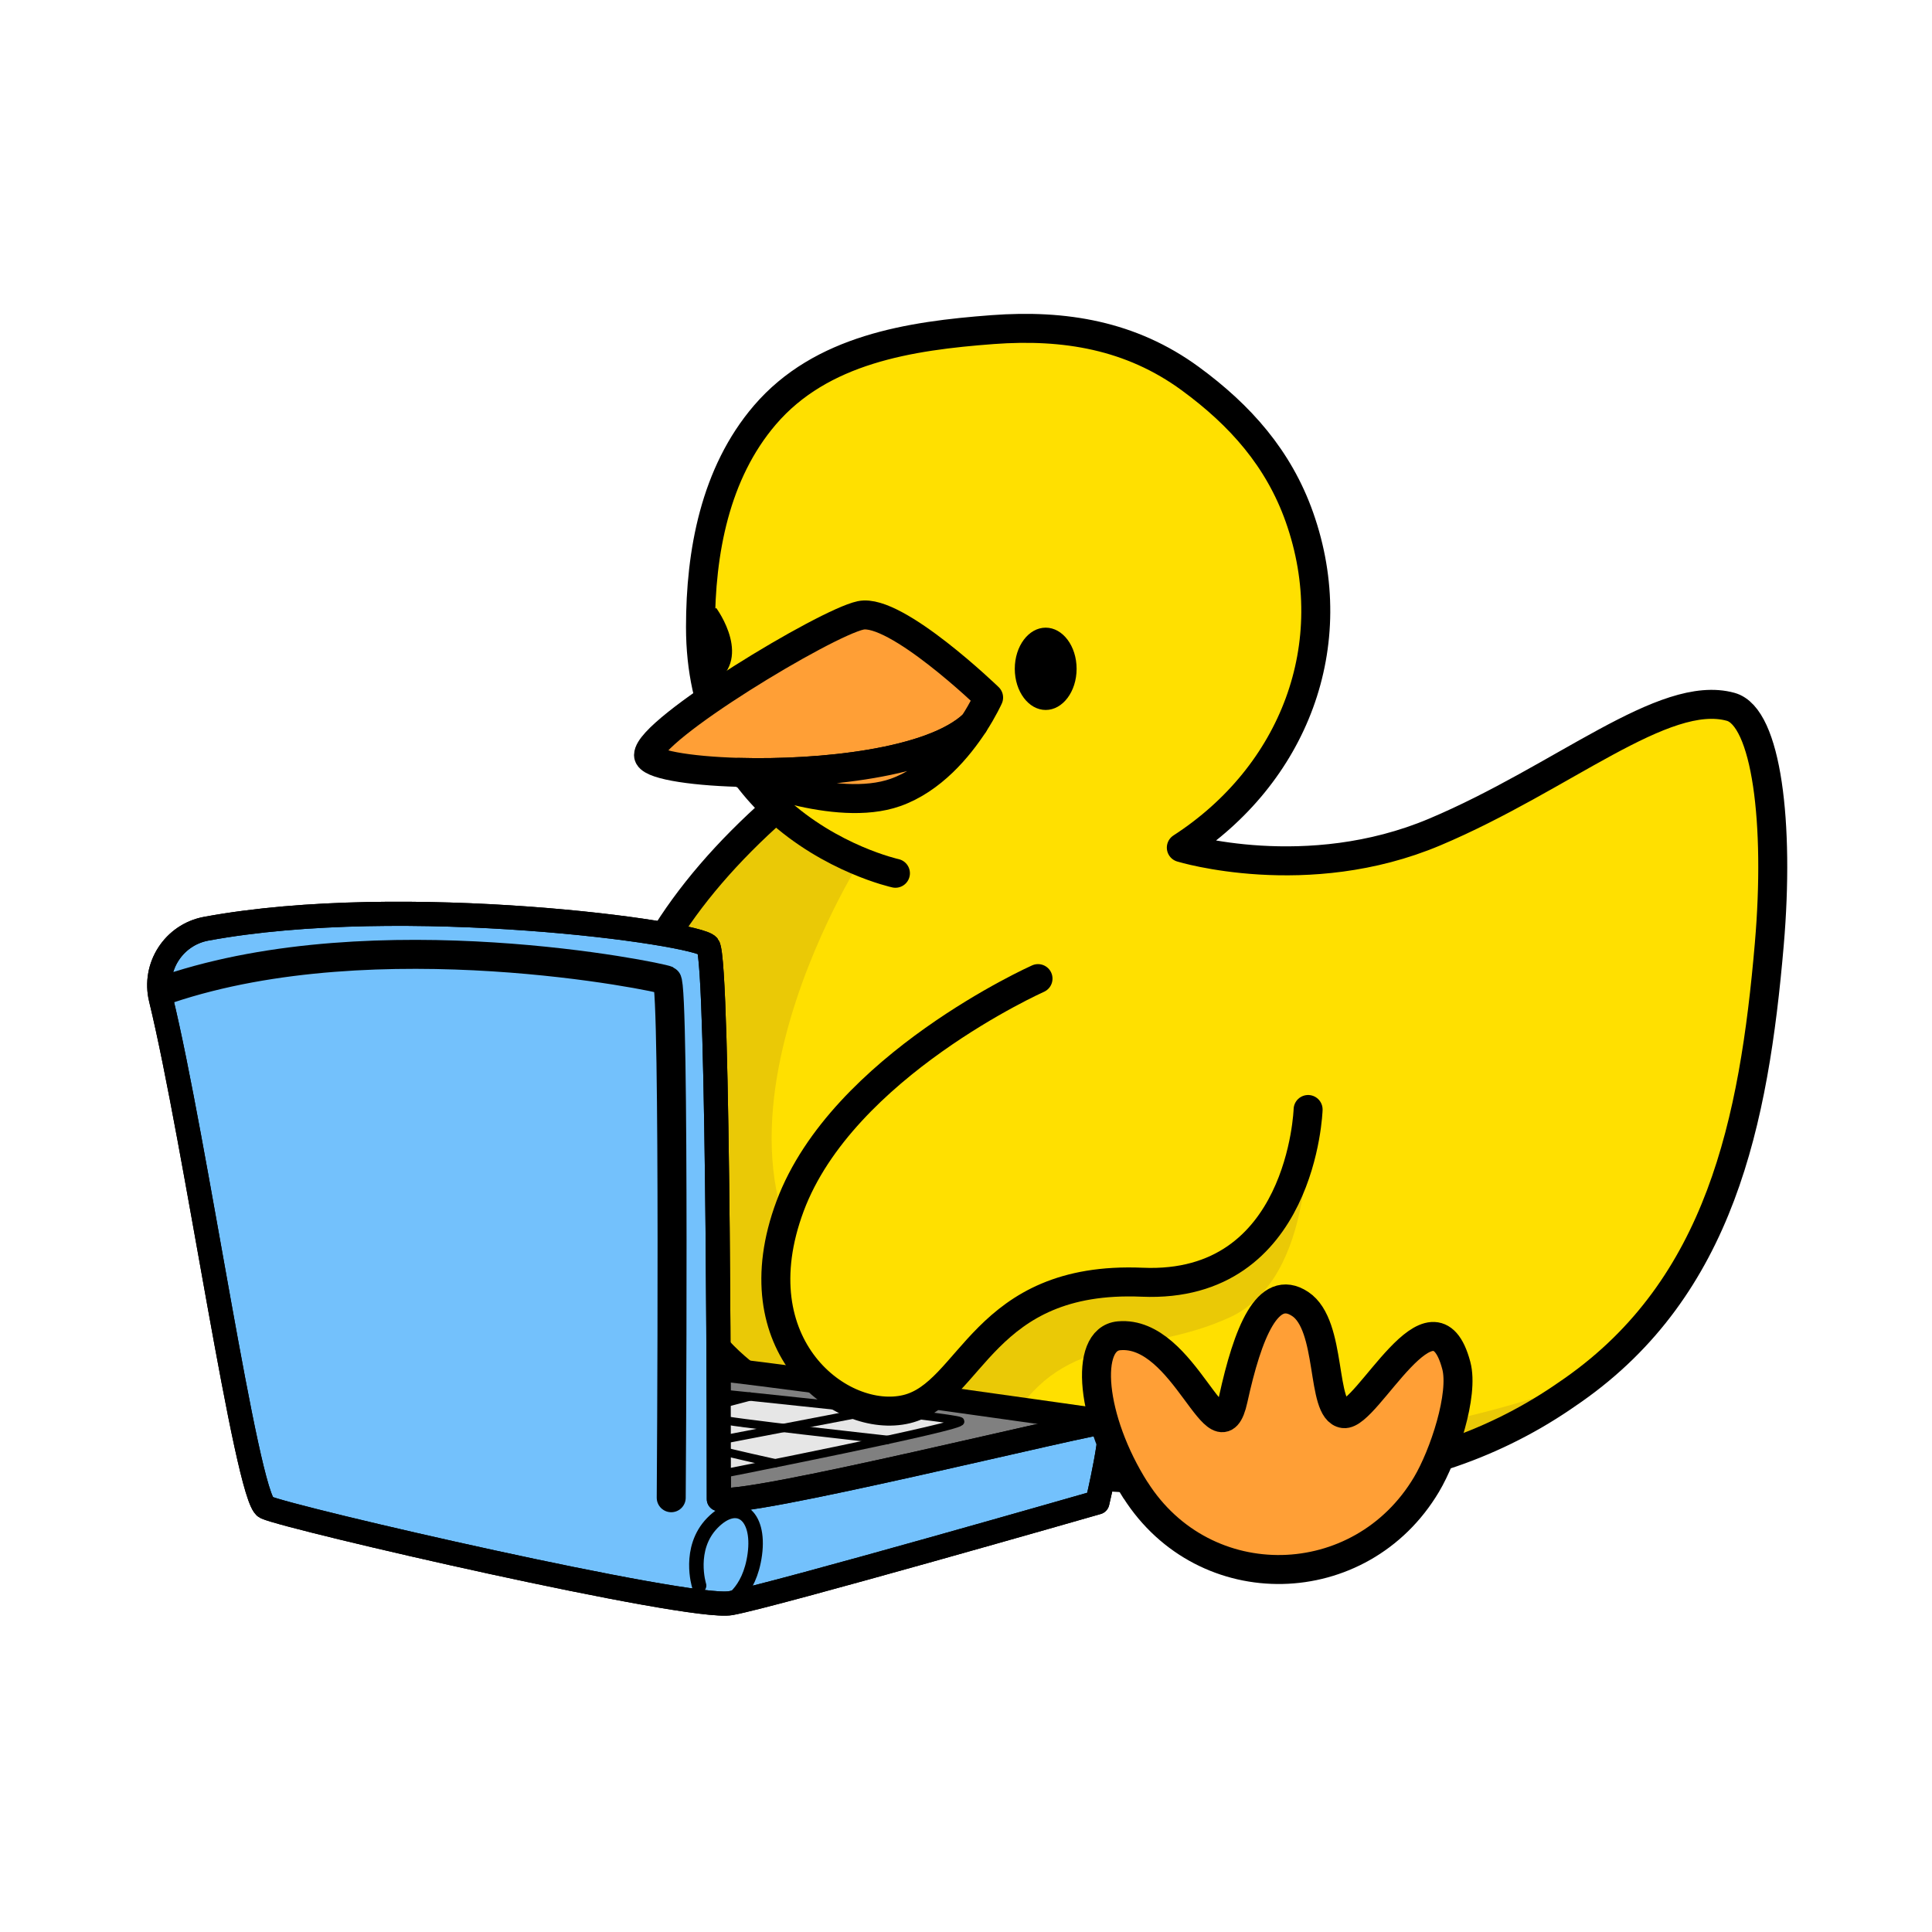
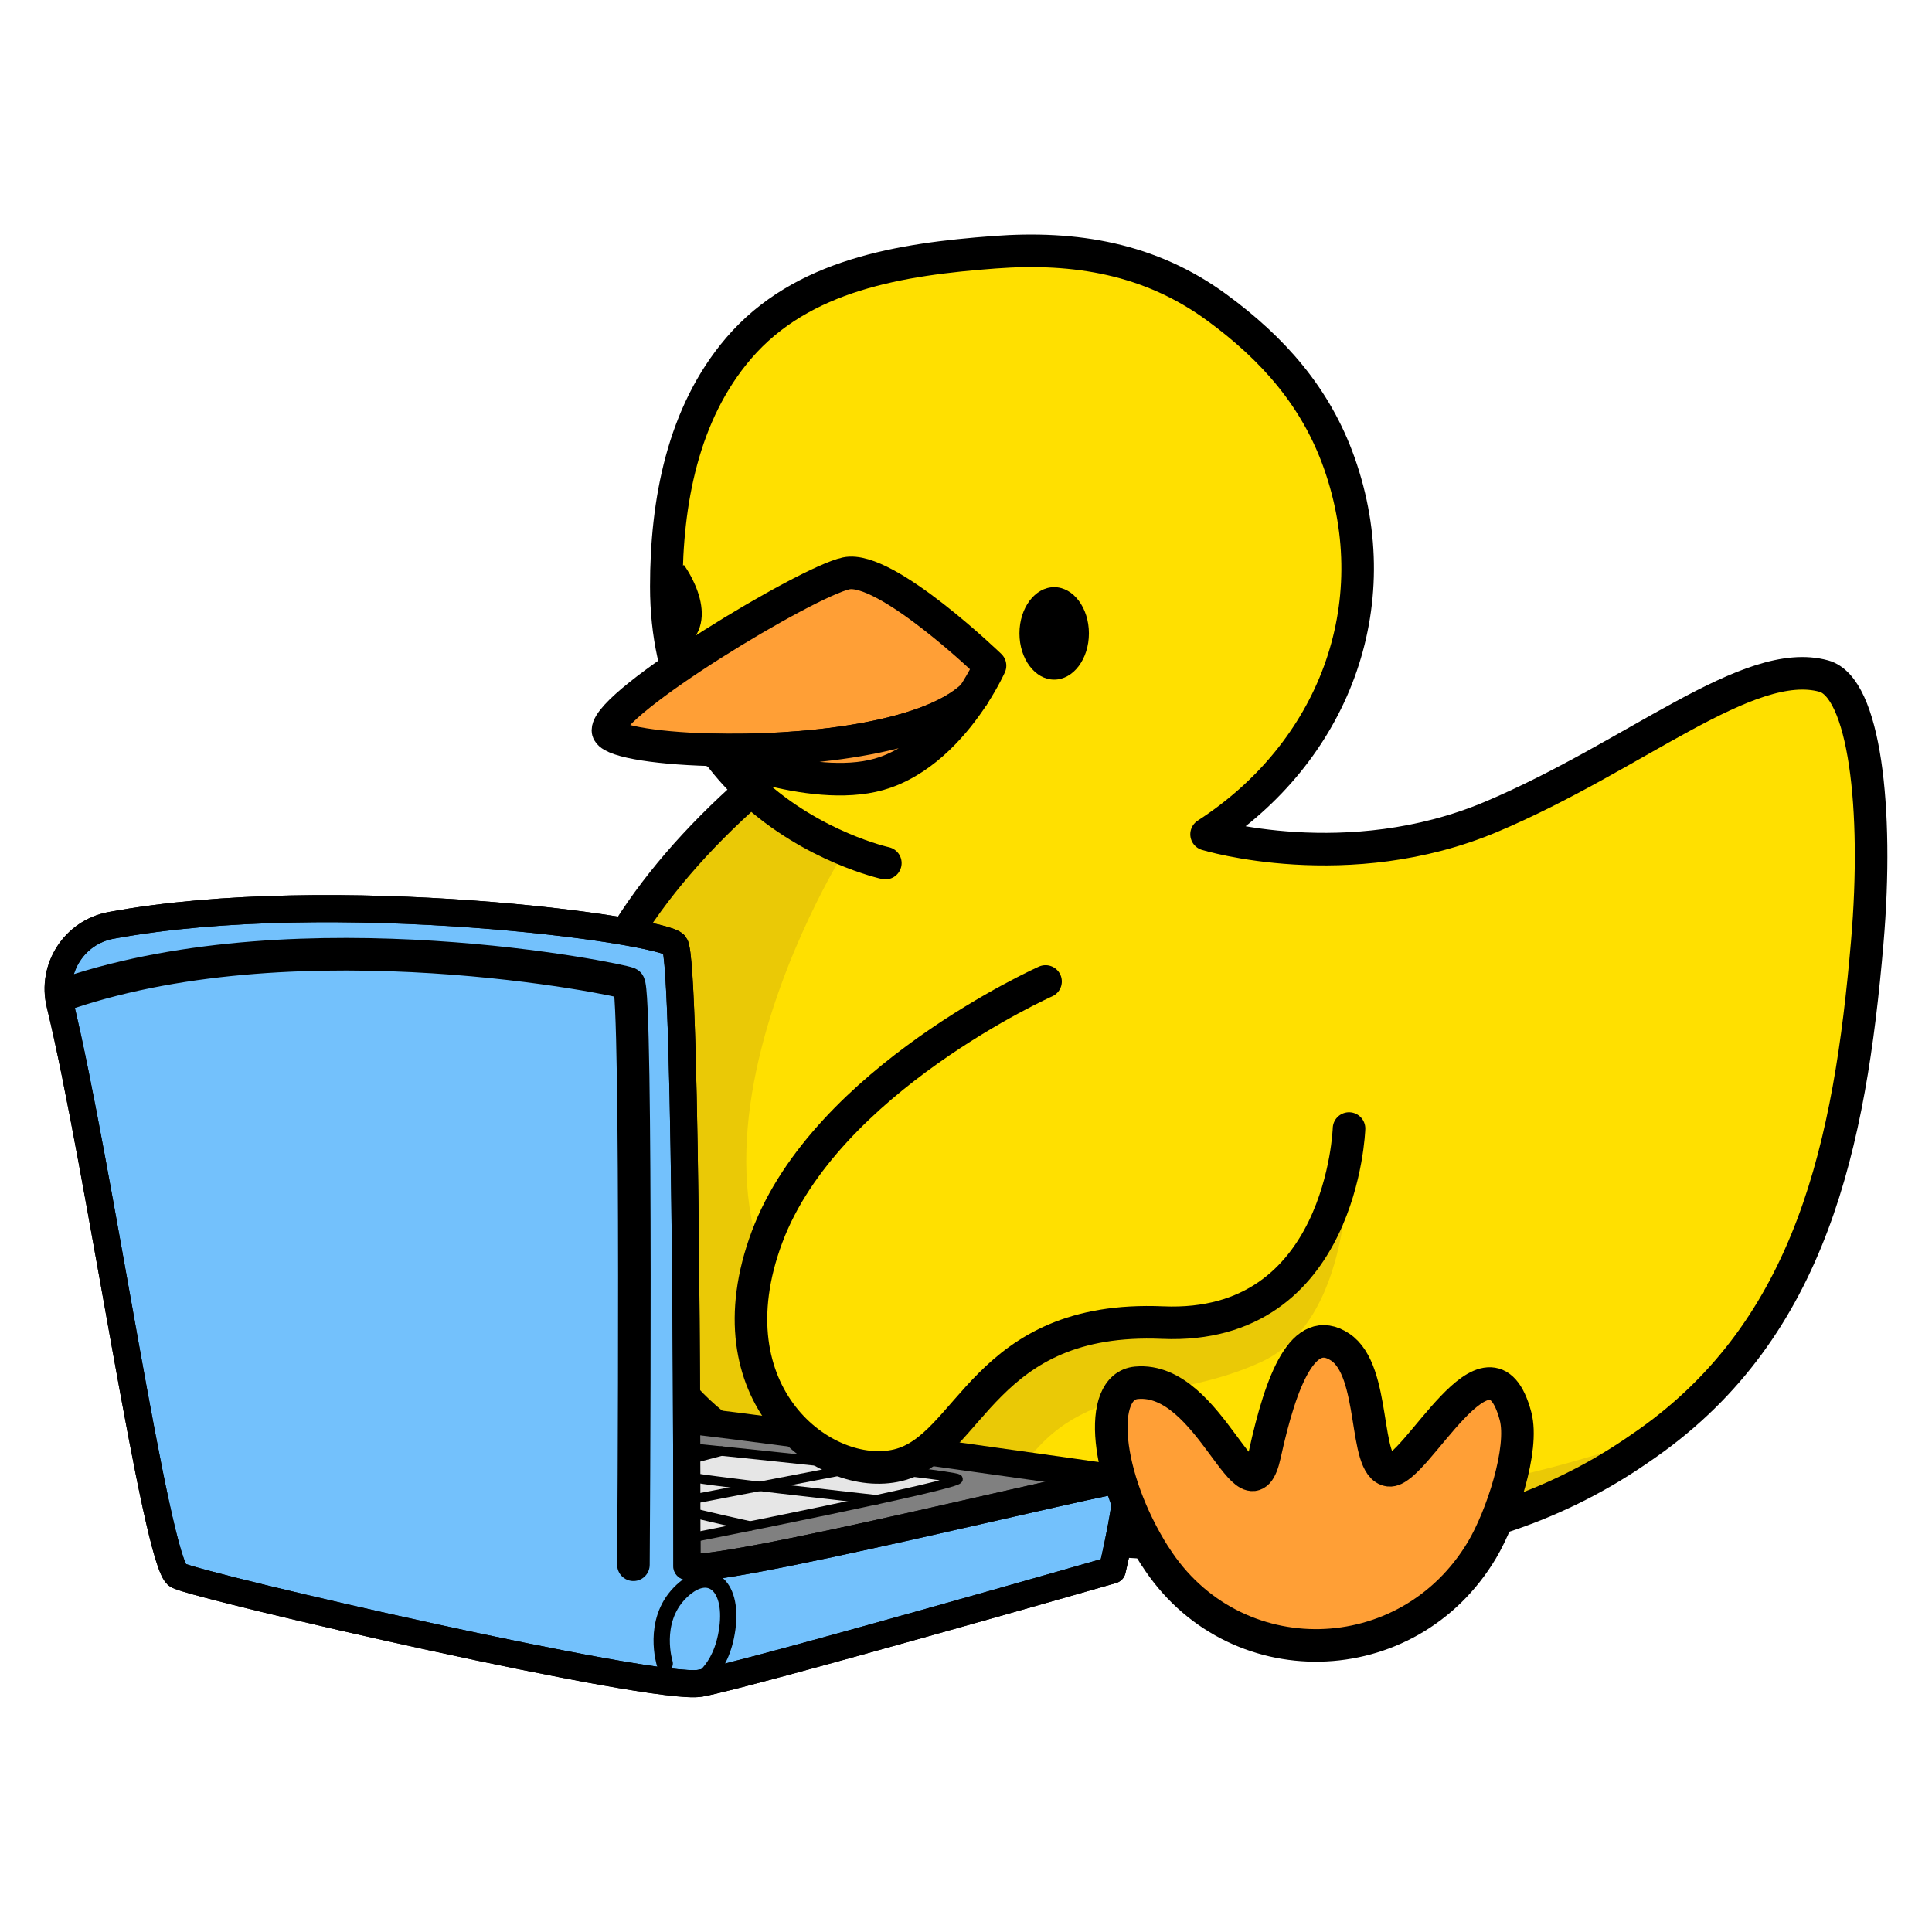
- <svg xmlns="http://www.w3.org/2000/svg" id="Layer_1" viewBox="0 0 400 400" version="1.1">
+ <svg xmlns="http://www.w3.org/2000/svg" id="Layer_1" viewBox="0 0 356 356" version="1.1" width="356" height="356">
  <defs id="defs4">
    <style id="style2">.cls-1,.cls-2,.cls-3,.cls-4,.cls-5,.cls-6,.cls-7,.cls-8,.cls-9,.cls-10{stroke:#000;stroke-linecap:round;stroke-linejoin:round;}.cls-1,.cls-3,.cls-4,.cls-7{stroke-width:6px;}.cls-1,.cls-11{fill:#ffe000;}.cls-12{fill:#eac906;}.cls-2,.cls-5,.cls-8{stroke-width:5px;}.cls-2,.cls-6,.cls-7,.cls-10{fill:none;}.cls-3{fill:#e8e6e2;}.cls-4{fill:#ff9f36;}.cls-5{fill:#ccc;}.cls-6{stroke-width:3px;}.cls-8{fill:gray;}.cls-9{fill:#e6e6e6;}.cls-9,.cls-10{stroke-width:1.74px;}</style>
  </defs>
-   <path class="cls-11" d="m366.32,195.42c-3.08,36.01-9.18,69.17-38.15,90.58-.8.61-1.62,1.19-2.44,1.77-.75.53-1.51,1.06-2.28,1.58-15.17,10.3-32.99,16.02-51.31,16.78-35.02,1.46-99.07.11-123.56-26.68-32.87-35.95-28.49-75.66,11.09-111.18.33-.31.67-.61,1.01-.91-8.36-7.74-15.64-19.63-15.64-37.51,0-15.47,2.99-31.84,13.33-43.92,11.65-13.6,29.94-16.4,47.16-17.69,14.9-1.11,28.65,1.18,40.89,10.15,10.4,7.61,18.32,16.55,22.61,28.69,9.34,26.42-1.21,53.38-24.45,68.42,0,0,25.99,7.95,52.49-3.24s47.41-29.74,61.25-25.91c7.47,2.06,10.13,24.25,8,49.07Z" id="path6" />
-   <path class="cls-12" d="m328.17,286c-.8.61-1.62,1.19-2.44,1.77-.75.53-1.51,1.06-2.28,1.58-15.17,10.3-32.99,16.02-51.31,16.78-35.02,1.46-99.07.11-123.56-26.68-32.87-35.95-28.49-75.66,11.09-111.18l18.02,10.67s-46.11,73.56,9.55,100.5c55.64,26.93,99.04,21.12,140.93,6.56Z" id="path8" />
-   <path class="cls-7" d="m366.32,195.42c-3.18,37-10.2,71.01-40.6,92.35-.75.53-1.51,1.05-2.28,1.57-15.17,10.3-32.99,16.02-51.31,16.78-35.02,1.46-99.07.11-123.56-26.68-33.15-36.25-28.41-76.33,12.1-112.09-8.36-7.74-15.64-19.63-15.64-37.51,0-15.47,2.99-31.84,13.33-43.91,11.66-13.61,29.94-16.4,47.16-17.69,14.9-1.11,28.65,1.18,40.9,10.14,10.4,7.61,18.32,16.56,22.61,28.69,9.34,26.43-1.21,53.39-24.45,68.42,0,0,25.99,7.95,52.49-3.24,26.5-11.19,47.41-29.74,61.25-25.91,7.47,2.06,10.13,24.26,8,49.07Z" id="path10" />
-   <path class="cls-3" d="m185.39,180.8s-13.36-2.92-24.71-13.44" id="path12" />
-   <ellipse cx="216.5" cy="138.47" rx="6.4" ry="8.52" id="ellipse14" />
-   <path d="m148.29,125.88s8.15,11.01-1.27,16.11c0,0-6.71-12.95,1.27-16.11Z" id="path16" />
-   <path class="cls-4" d="m204.68,144.42s-1.06,2.37-3.1,5.52c-8.43,8.08-31.74,10.44-48.57,9.97h-.01c-10.67-.3-18.73-1.73-18.73-3.57.04-5.3,36.62-27.38,43.91-28.93,7.29-1.55,26.5,17.01,26.5,17.01Z" id="path18" />
-   <path class="cls-4" d="m201.58,149.94c-3.15,4.82-8.62,11.46-16.19,14.13-12.34,4.36-31.86-3.93-32.38-4.16,16.83.47,40.14-1.89,48.57-9.97Z" id="path20" />
-   <path class="cls-12" d="m270.56,232.68s2.04,31.8-15.92,40.05c-17.96,8.25-33.79,2.65-45.31,21.35-11.52,18.7-15.08-5.96-15.08-5.96,0,0,11.59-20.28,27.89-21.37,16.3-1.09,44.61,2.74,48.42-34.07Z" id="path22" />
-   <path class="cls-8" d="m148.77,283.44c19.8,2.19,80.69,10.93,80.69,10.93l-12.85,7.52-82.34,16.56,14.51-35.01Z" id="path24" />
-   <path class="cls-5" d="m148.83,310.37s.06-111.43-2.24-114.52c-2.08-2.79-62.9-11.13-103.89-3.57-6.72,1.24-11.01,7.88-9.39,14.52,7.14,29.35,17.75,103.45,21.73,105.27,4.94,2.26,87.74,21.36,96.22,19.85,8.48-1.5,75.94-20.86,75.94-20.86,0,0,3.82-16.11,2.26-16.7s-77.46,18.4-80.63,16Z" id="path26" style="fill:#73c1fc;fill-opacity:1" />
-   <path class="cls-9" d="m148.79,288.48s48.36,4.89,49.97,5.77-49.93,11.03-49.93,11.03l-.04-16.8Z" id="path28" />
-   <line class="cls-10" x1="148.82" y1="298.22" x2="181.43" y2="291.95" id="line30" />
-   <line class="cls-10" x1="155.21" y1="289.14" x2="148.8" y2="290.83" id="line32" />
-   <path class="cls-10" d="m183.77,298.11s-34.96-3.84-34.96-4.34" id="path34" />
-   <path class="cls-10" d="m160.49,302.95s-9.35-2.06-11.52-2.7" id="path36" />
-   <path class="cls-6" d="m150.35,332.02s4.83-2,5.93-10.22c1.1-8.23-3.65-11.77-8.8-6.48-5.15,5.29-2.74,12.96-2.74,12.96" id="path38" />
-   <path class="cls-7" d="m138.97,310.09s.76-106.38-.89-107.13-59.91-12.77-103.26,1.79" id="path40" />
-   <path class="cls-1" d="m270.83,229.71s-1.2,37.18-34.34,35.76-35.26,23.03-48.8,26.28c-13.53,3.25-34.94-13.05-24.1-42.06,10.84-29.01,51.32-47.08,51.32-47.08" id="path42" />
-   <path class="cls-2" d="m148.83,310.37s.06-111.43-2.24-114.52c-2.08-2.79-62.9-11.13-103.89-3.57-6.72,1.24-11.01,7.88-9.39,14.52,7.14,29.35,17.75,103.45,21.73,105.27,4.94,2.26,87.74,21.36,96.22,19.85,8.48-1.5,75.94-20.86,75.94-20.86,0,0,3.82-16.11,2.26-16.7s-77.46,18.4-80.63,16Z" id="path44" />
-   <path class="cls-4" d="m235.1,308.51c14.29,22.48,46.62,21.73,60.24-1.16,3.61-6.07,7.78-18.62,6.17-24.64-4.82-18.13-18.47,10.57-23.29,9.97s-2.31-18.28-9.04-22.71c-6.72-4.44-10.84,5.94-13.86,19.74s-9.95-14.4-23.65-13.15c-7.34.67-5.85,17.37,3.41,31.95Z" id="path46" />
+   <path class="cls-11" d="m 344.068,173.66 c -3.08,36.01 -9.18,69.17 -38.15,90.58 -0.8,0.61 -1.62,1.19 -2.44,1.77 -0.75,0.53 -1.51,1.06 -2.28,1.58 -15.17,10.3 -32.99,16.02 -51.31,16.78 -35.02,1.46 -99.07,0.11 -123.56,-26.68 -32.87,-35.95 -28.49,-75.66 11.09,-111.18 0.33,-0.31 0.67,-0.61 1.01,-0.91 -8.36,-7.74 -15.64,-19.63 -15.64,-37.51 0,-15.47 2.99,-31.84 13.33,-43.92 11.65,-13.6 29.94,-16.4 47.16,-17.69 14.9,-1.11 28.65,1.18 40.89,10.15 10.4,7.61 18.32,16.55 22.61,28.69 9.34,26.42 -1.21,53.38 -24.45,68.42 0,0 25.99,7.95 52.49,-3.24 26.5,-11.19 47.41,-29.74 61.25,-25.91 7.47,2.06 10.13,24.25 8,49.07 z" id="path6" />
+   <path class="cls-12" d="m 305.918,264.24 c -0.8,0.61 -1.62,1.19 -2.44,1.77 -0.75,0.53 -1.51,1.06 -2.28,1.58 -15.17,10.3 -32.99,16.02 -51.31,16.78 -35.02,1.46 -99.07,0.11 -123.56,-26.68 -32.87,-35.95 -28.49,-75.66 11.09,-111.18 l 18.02,10.67 c 0,0 -46.11,73.56 9.55,100.5 55.64,26.93 99.04,21.12 140.93,6.56 z" id="path8" />
+   <path class="cls-7" d="m 344.068,173.66 c -3.18,37 -10.2,71.01 -40.6,92.35 -0.75,0.53 -1.51,1.05 -2.28,1.57 -15.17,10.3 -32.99,16.02 -51.31,16.78 -35.02,1.46 -99.07,0.11 -123.56,-26.68 -33.15,-36.25 -28.41,-76.33 12.1,-112.09 -8.36,-7.74 -15.64,-19.63 -15.64,-37.51 0,-15.47 2.99,-31.84 13.33,-43.91 11.66,-13.61 29.94,-16.4 47.16,-17.69 14.9,-1.11 28.65,1.18 40.9,10.14 10.4,7.61 18.32,16.56 22.61,28.69 9.34,26.43 -1.21,53.39 -24.45,68.42 0,0 25.99,7.95 52.49,-3.24 26.5,-11.19 47.41,-29.74 61.25,-25.91 7.47,2.06 10.13,24.26 8,49.07 z" id="path10" />
+   <path class="cls-3" d="m 163.138,159.04 c 0,0 -13.36,-2.92 -24.71,-13.44" id="path12" />
+   <ellipse cx="194.248" cy="116.71" rx="6.4" ry="8.52" id="ellipse14" />
+   <path d="m 126.038,104.12 c 0,0 8.15,11.01 -1.27,16.11 0,0 -6.71,-12.95 1.27,-16.11 z" id="path16" />
+   <path class="cls-4" d="m 182.428,122.66 c 0,0 -1.06,2.37 -3.1,5.52 -8.43,8.08 -31.74,10.44 -48.57,9.97 h -0.01 c -10.67,-0.3 -18.73,-1.73 -18.73,-3.57 0.04,-5.3 36.62,-27.38 43.91,-28.93 7.29,-1.55 26.5,17.01 26.5,17.01 z" id="path18" />
+   <path class="cls-4" d="m 179.328,128.18 c -3.15,4.82 -8.62,11.46 -16.19,14.13 -12.34,4.36 -31.86,-3.93 -32.38,-4.16 16.83,0.47 40.14,-1.89 48.57,-9.97 z" id="path20" />
+   <path class="cls-12" d="m 248.308,210.92 c 0,0 2.04,31.8 -15.92,40.05 -17.96,8.25 -33.79,2.65 -45.31,21.35 -11.52,18.7 -15.08,-5.96 -15.08,-5.96 0,0 11.59,-20.28 27.89,-21.37 16.3,-1.09 44.61,2.74 48.42,-34.07 z" id="path22" />
+   <path class="cls-8" d="m 126.518,261.68 c 19.8,2.19 80.69,10.93 80.69,10.93 l -12.85,7.52 -82.34,16.56 14.51,-35.01 z" id="path24" />
+   <path class="cls-5" d="m 126.578,288.61 c 0,0 0.06,-111.43 -2.24,-114.52 -2.08,-2.79 -62.9,-11.13 -103.89,-3.57 -6.72,1.24 -11.01,7.88 -9.39,14.52 7.14,29.35 17.75,103.45 21.73,105.27 4.94,2.26 87.74,21.36 96.22,19.85 8.48,-1.5 75.94,-20.86 75.94,-20.86 0,0 3.82,-16.11 2.26,-16.7 -1.56,-0.59 -77.46,18.4 -80.63,16 z" id="path26" style="fill:#73c1fc;fill-opacity:1" />
+   <path class="cls-9" d="m 126.538,266.72 c 0,0 48.36,4.89 49.97,5.77 1.61,0.88 -49.93,11.03 -49.93,11.03 z" id="path28" />
+   <line class="cls-10" x1="126.568" y1="276.46" x2="159.178" y2="270.19" id="line30" />
+   <line class="cls-10" x1="132.958" y1="267.38" x2="126.548" y2="269.07" id="line32" />
+   <path class="cls-10" d="m 161.518,276.35 c 0,0 -34.96,-3.84 -34.96,-4.34" id="path34" />
+   <path class="cls-10" d="m 138.238,281.19 c 0,0 -9.35,-2.06 -11.52,-2.7" id="path36" />
+   <path class="cls-6" d="m 128.098,310.26 c 0,0 4.83,-2 5.93,-10.22 1.1,-8.23 -3.65,-11.77 -8.8,-6.48 -5.15,5.29 -2.74,12.96 -2.74,12.96" id="path38" />
+   <path class="cls-7" d="m 116.718,288.33 c 0,0 0.76,-106.38 -0.89,-107.13 -1.65,-0.75 -59.91,-12.77 -103.26,1.79" id="path40" />
+   <path class="cls-1" d="m 248.578,207.95 c 0,0 -1.2,37.18 -34.34,35.76 -33.14,-1.42 -35.26,23.03 -48.8,26.28 -13.53,3.25 -34.94,-13.05 -24.1,-42.06 10.84,-29.01 51.32,-47.08 51.32,-47.08" id="path42" />
+   <path class="cls-2" d="m 126.578,288.61 c 0,0 0.06,-111.43 -2.24,-114.52 -2.08,-2.79 -62.9,-11.13 -103.89,-3.57 -6.72,1.24 -11.01,7.88 -9.39,14.52 7.14,29.35 17.75,103.45 21.73,105.27 4.94,2.26 87.74,21.36 96.22,19.85 8.48,-1.5 75.94,-20.86 75.94,-20.86 0,0 3.82,-16.11 2.26,-16.7 -1.56,-0.59 -77.46,18.4 -80.63,16 z" id="path44" />
+   <path class="cls-4" d="m 212.848,286.75 c 14.29,22.48 46.62,21.73 60.24,-1.16 3.61,-6.07 7.78,-18.62 6.17,-24.64 -4.82,-18.13 -18.47,10.57 -23.29,9.97 -4.82,-0.6 -2.31,-18.28 -9.04,-22.71 -6.72,-4.44 -10.84,5.94 -13.86,19.74 -3.02,13.8 -9.95,-14.4 -23.65,-13.15 -7.34,0.67 -5.85,17.37 3.41,31.95 z" id="path46" />
</svg>
